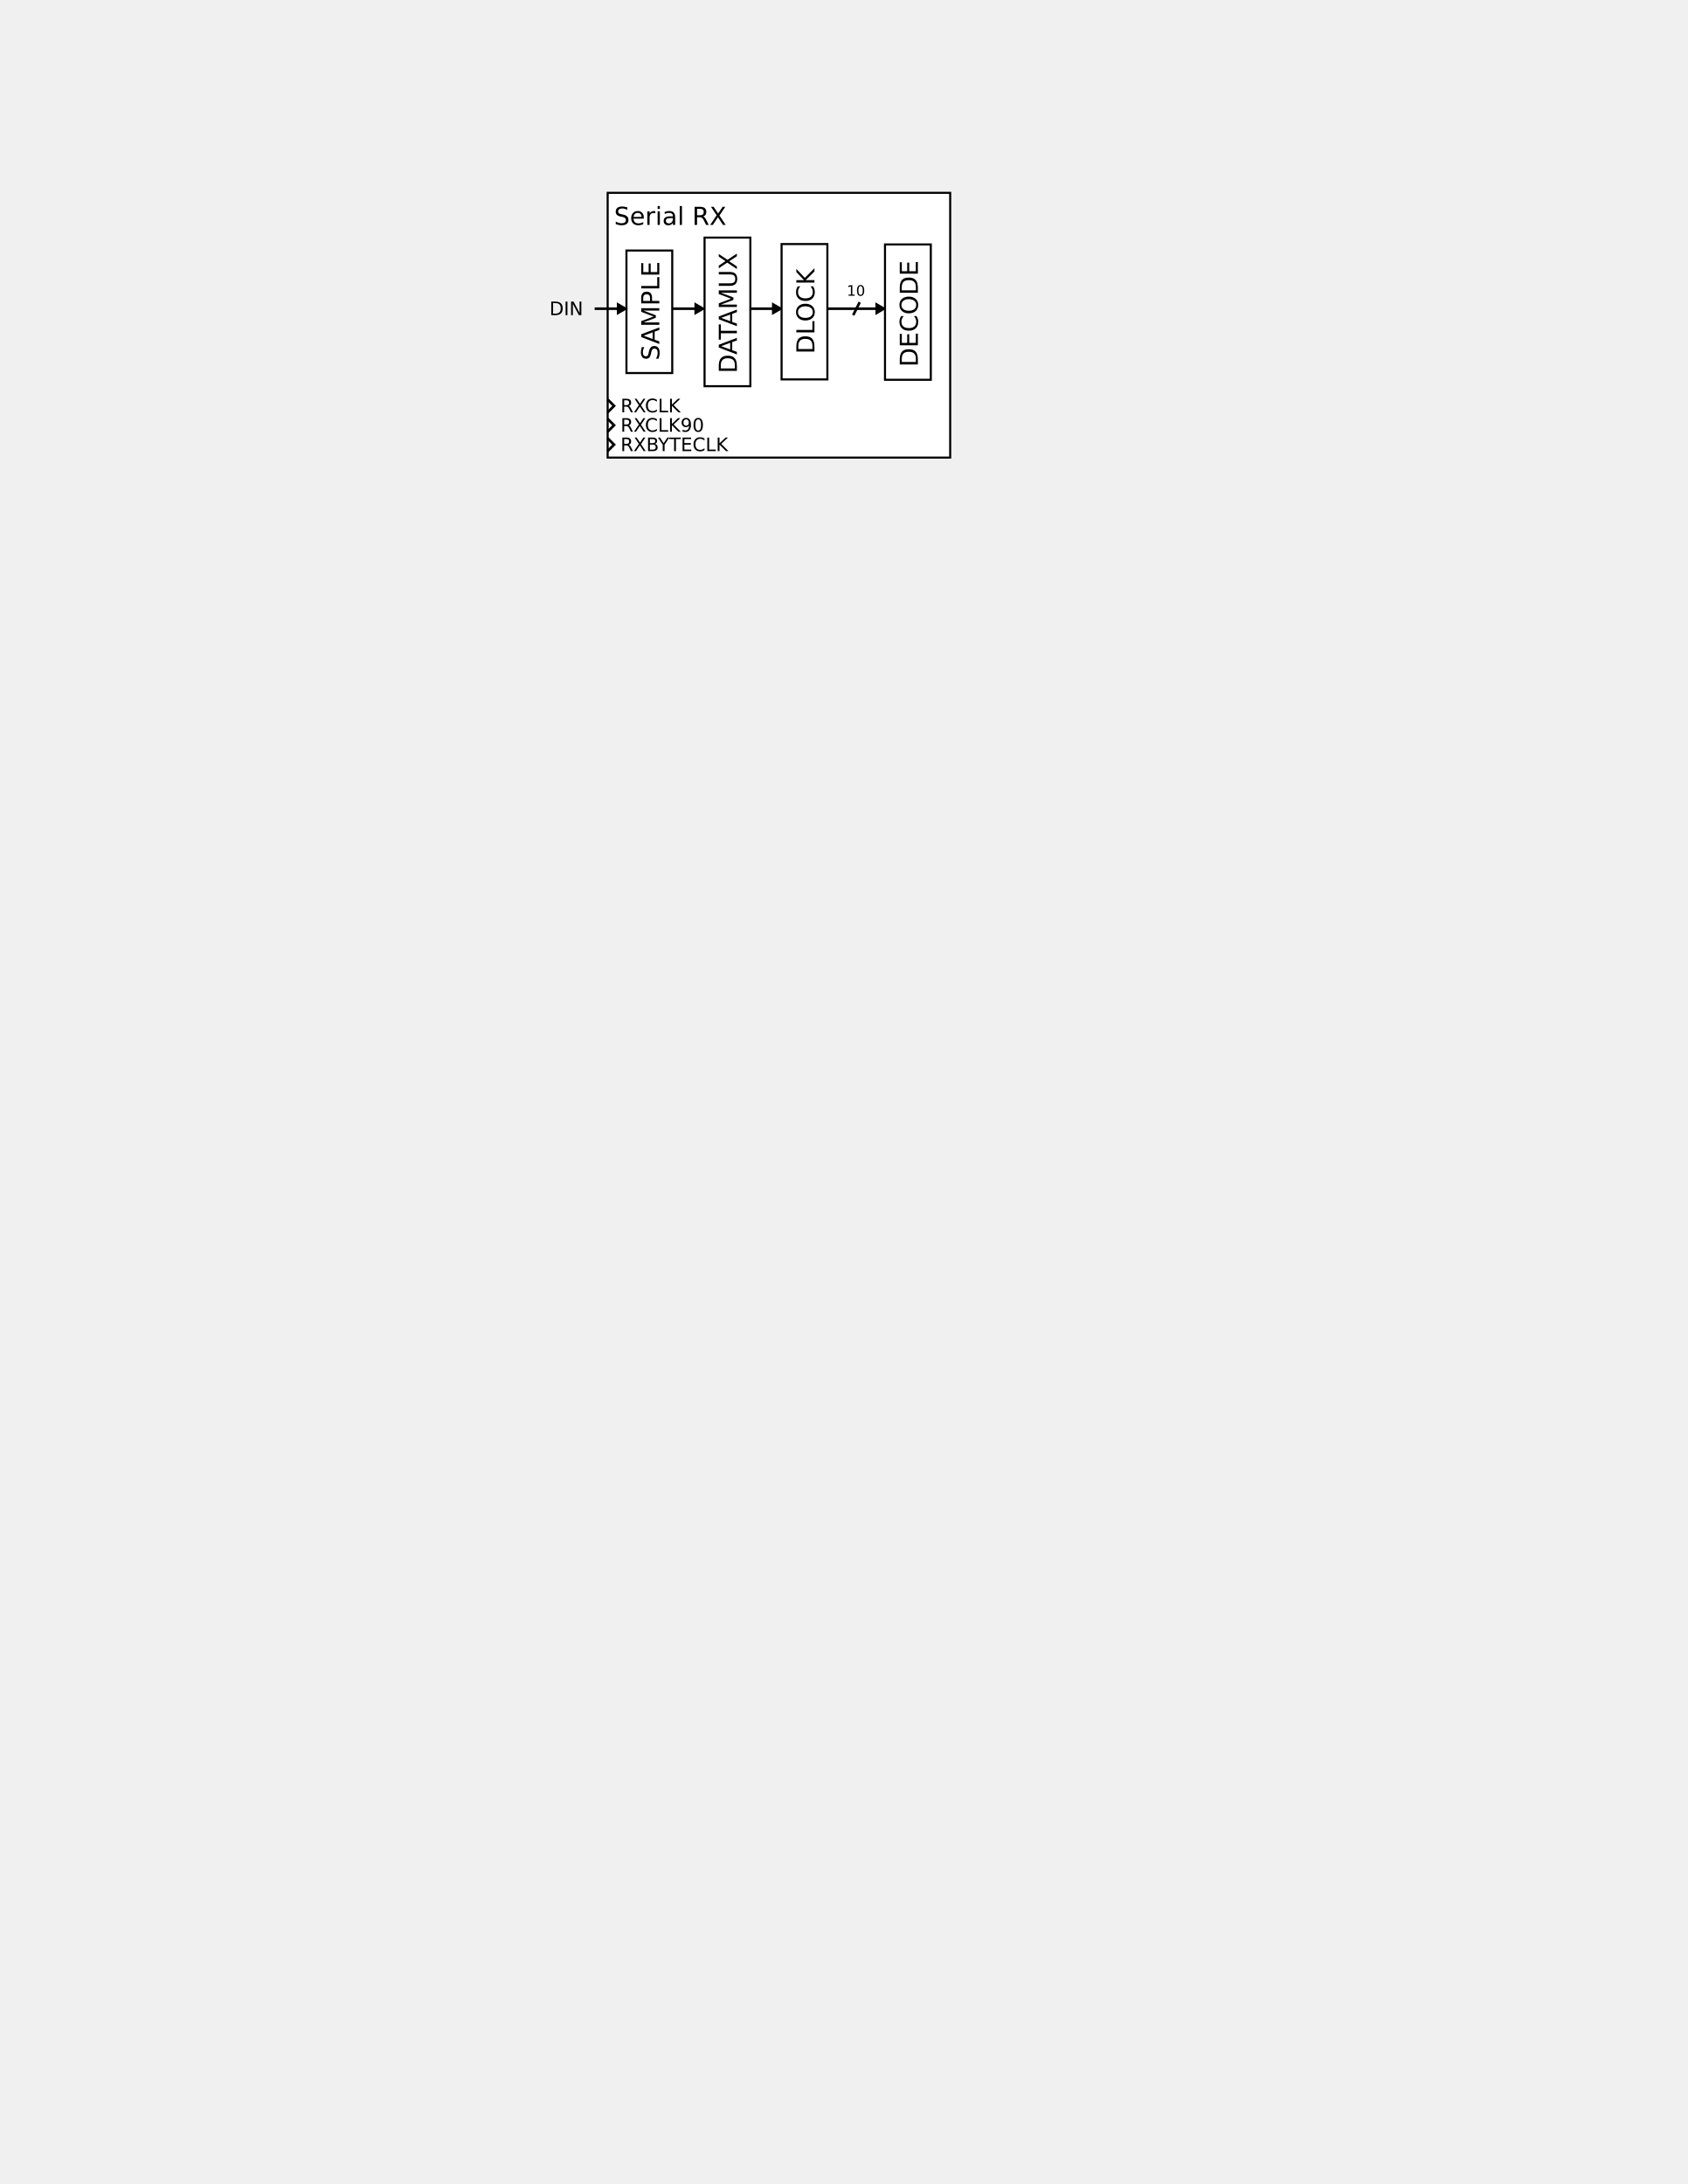
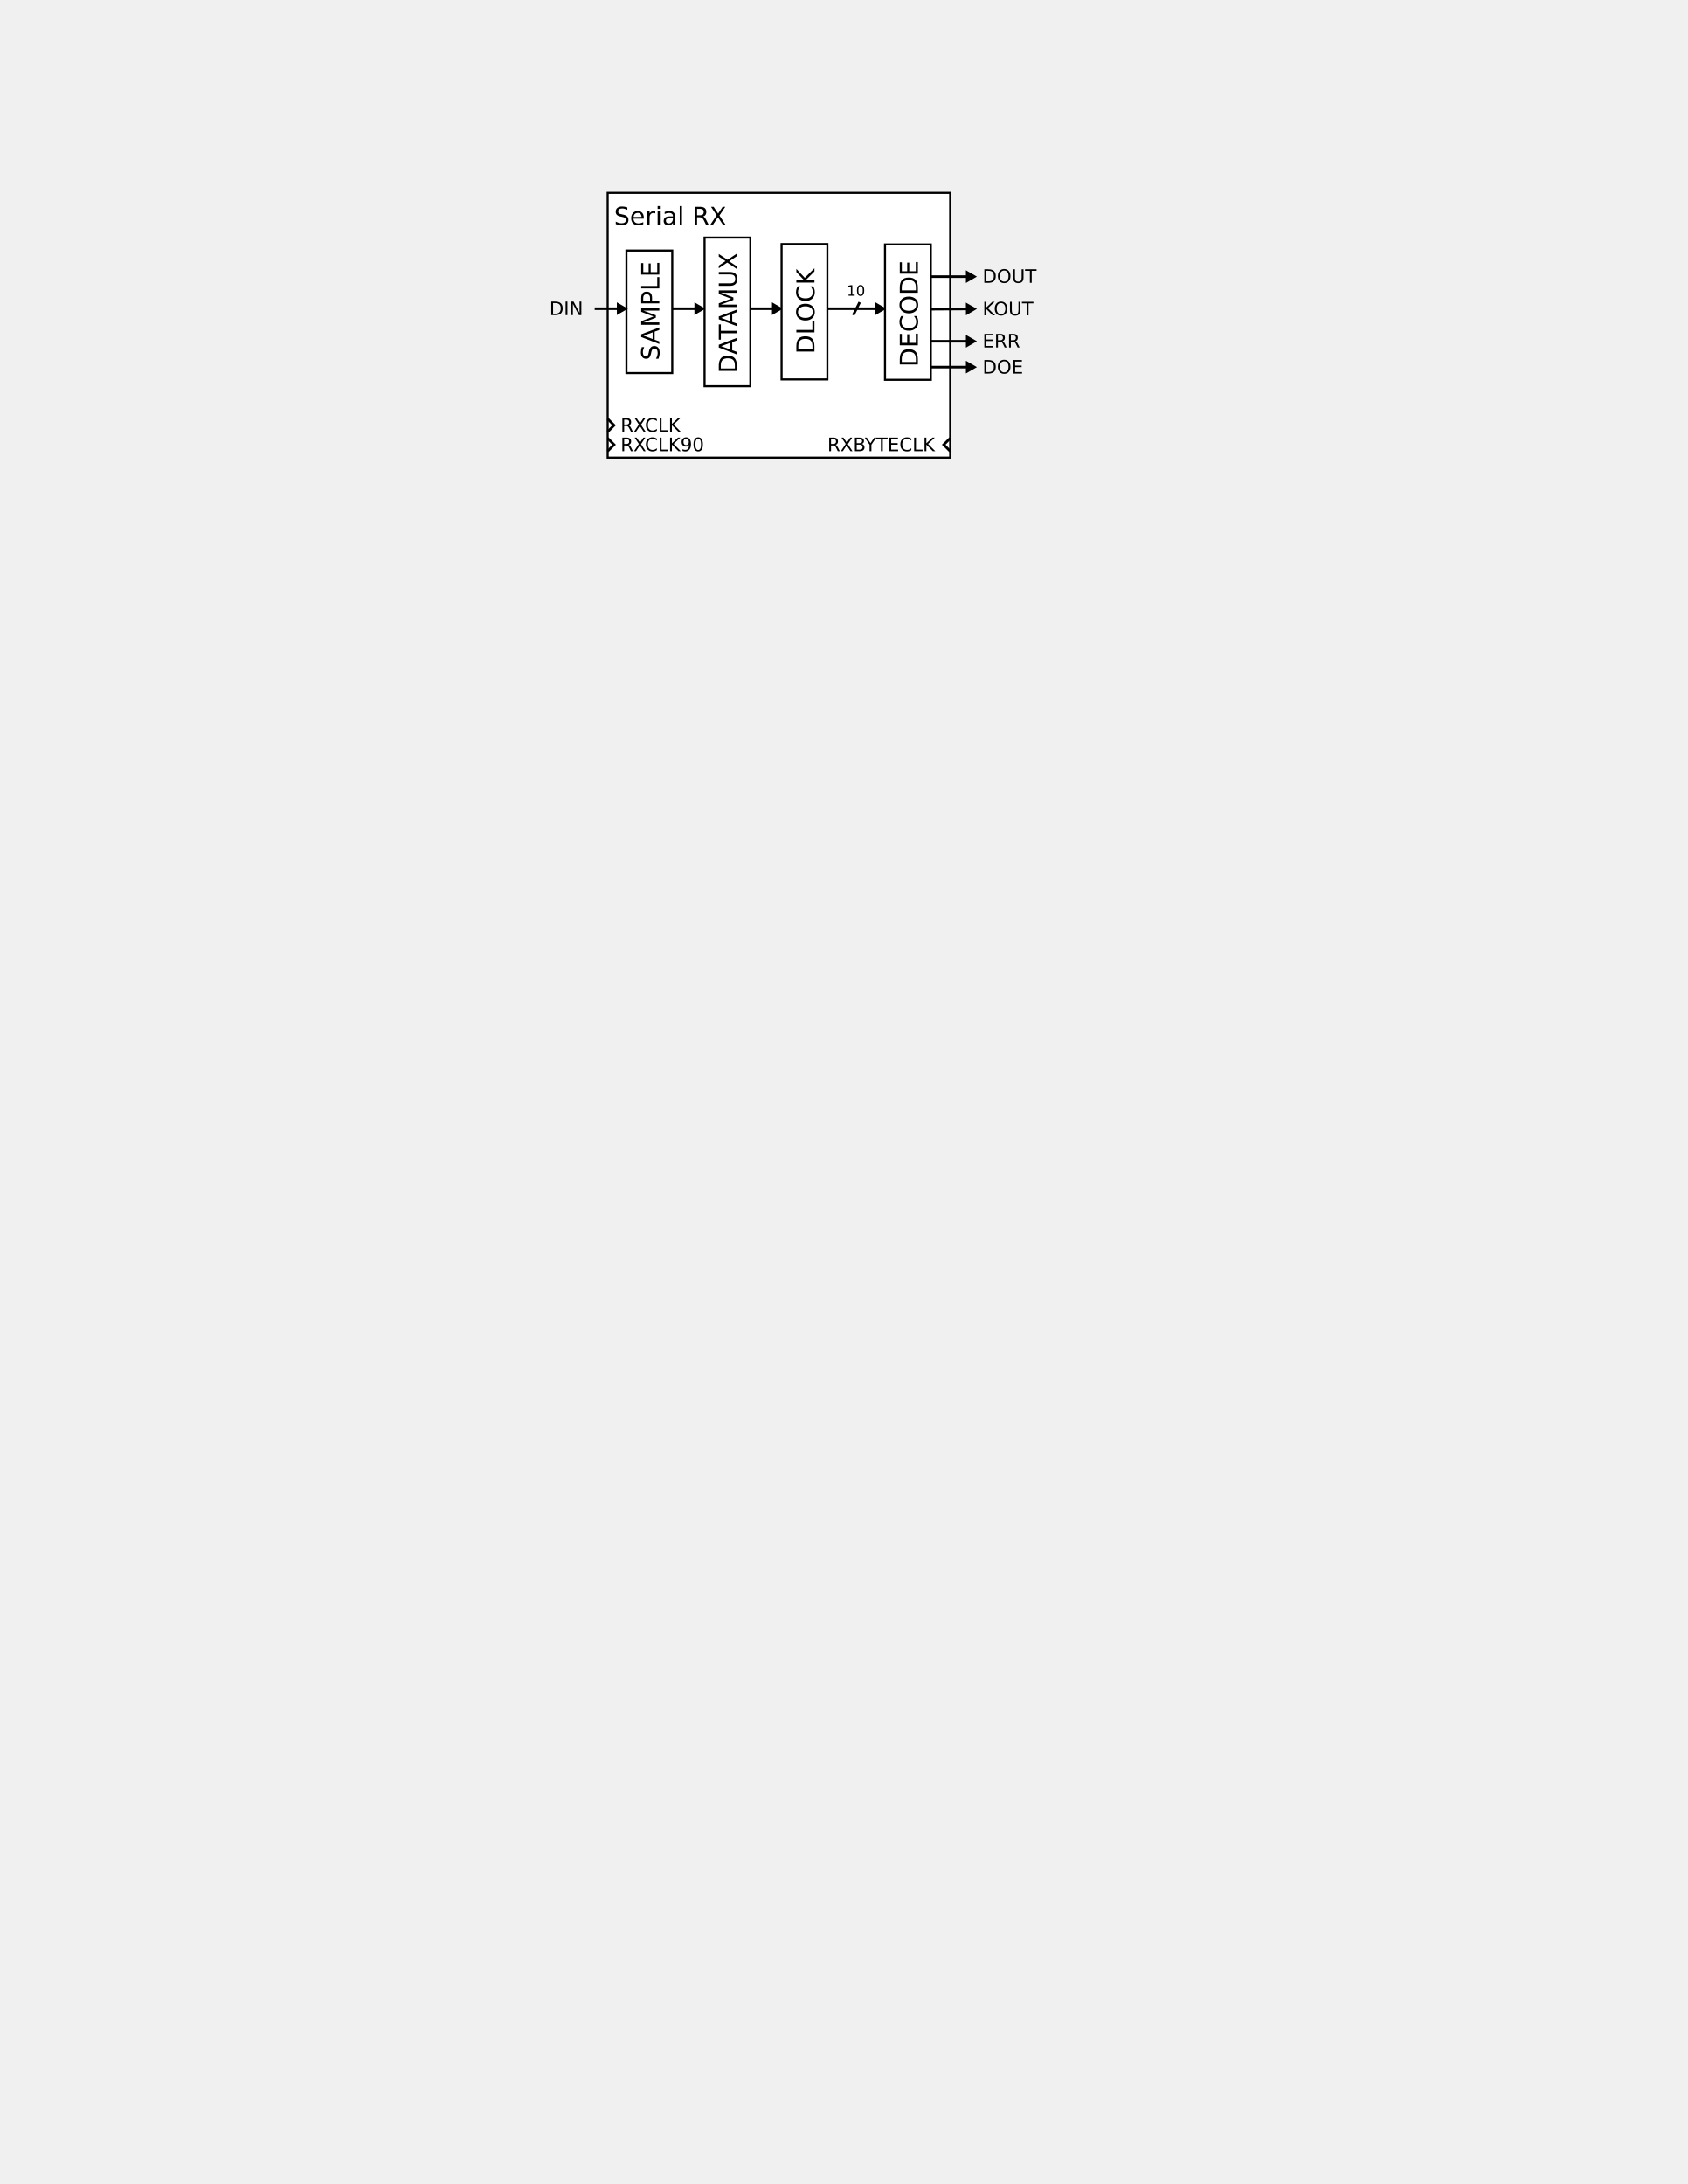
<svg xmlns="http://www.w3.org/2000/svg" id="svg1996" height="792pt" width="612pt">
  <defs id="defs3">
    <marker orient="auto" refY="0.0" refX="0.0" id="TriangleInM" style="overflow:visible;">
      <path id="path1545" d="M 5.77,0.0 L -2.88,5.0 L -2.88,-5.0 L 5.77,0.0 z " style="fill-rule:evenodd;stroke:#000000;stroke-width:1.0pt;marker-start:none;" transform="scale(-0.4)" />
    </marker>
    <marker orient="auto" refY="0.0" refX="0.0" id="TriangleOutM" style="overflow:visible;">
      <path id="path1698" d="M 5.77,0.0 L -2.88,5.0 L -2.88,-5.0 L 5.77,0.0 z " style="fill-rule:evenodd;stroke:#000000;stroke-width:1.0pt;marker-start:none;" transform="scale(0.4)" />
    </marker>
  </defs>
  <g id="layer1">
    <text xml:space="preserve" style="font-size:9px;font-style:normal;font-variant:normal;font-weight:normal;font-stretch:normal;text-align:start;line-height:125%;writing-mode:lr-tb;text-anchor:start;fill:#000000;fill-opacity:1;stroke:none;stroke-width:1px;stroke-linecap:butt;stroke-linejoin:miter;stroke-opacity:1;font-family:Bitstream Vera Sans" x="265.625" y="152.382" id="text2296">
      <tspan id="tspan2298" x="265.625" y="152.382">DIN</tspan>
    </text>
    <rect style="fill:#ffffff;fill-opacity:1;fill-rule:evenodd;stroke:#000000;stroke-width:1;stroke-miterlimit:4;stroke-dasharray:none;stroke-opacity:1" id="rect2411" width="165.596" height="128.011" x="293.779" y="93.239" />
    <rect style="fill:#ffffff;fill-opacity:1;fill-rule:evenodd;stroke:#000000;stroke-width:1;stroke-miterlimit:4;stroke-dasharray:none;stroke-opacity:1" id="rect2300" width="22.139" height="59.243" x="302.861" y="121.132" />
    <text xml:space="preserve" style="font-size:12px;font-style:normal;font-weight:normal;fill:#000000;fill-opacity:1;stroke:none;stroke-width:1px;stroke-linecap:butt;stroke-linejoin:miter;stroke-opacity:1;font-family:Bitstream Vera Sans" x="-174.257" y="318.75" id="text2302" transform="matrix(0,-1,1,0,0,0)">
      <tspan id="tspan2304" x="-174.257" y="318.75">SAMPLE</tspan>
    </text>
    <rect style="fill:#ffffff;fill-opacity:1;fill-rule:evenodd;stroke:#000000;stroke-width:1;stroke-miterlimit:4;stroke-dasharray:none;stroke-opacity:1" id="rect2310" width="22.139" height="71.852" x="340.625" y="114.882" />
    <text xml:space="preserve" style="font-size:12px;font-style:normal;font-weight:normal;fill:#000000;fill-opacity:1;stroke:none;stroke-width:1px;stroke-linecap:butt;stroke-linejoin:miter;stroke-opacity:1;font-family:Bitstream Vera Sans" x="-180.507" y="356.25" id="text2306" transform="matrix(0,-1,1,0,0,0)">
      <tspan id="tspan2308" x="-180.507" y="356.25">DATAMUX</tspan>
    </text>
    <path style="opacity:1;color:#000000;fill:none;fill-opacity:0.75;fill-rule:evenodd;stroke:#000000;stroke-width:1.25;stroke-linecap:butt;stroke-linejoin:miter;marker:none;marker-start:none;marker-mid:none;marker-end:url(#TriangleOutM);stroke-miterlimit:4;stroke-dasharray:none;stroke-dashoffset:0;stroke-opacity:1;visibility:visible;display:inline;overflow:visible" d="M 287.5,149.257 L 300,149.257" id="path2312" />
    <path style="opacity:1;color:#000000;fill:none;fill-opacity:0.75;fill-rule:evenodd;stroke:#000000;stroke-width:1.25;stroke-linecap:butt;stroke-linejoin:miter;marker:none;marker-start:none;marker-mid:none;marker-end:url(#TriangleOutM);stroke-miterlimit:4;stroke-dasharray:none;stroke-dashoffset:0;stroke-opacity:1;visibility:visible;display:inline;overflow:visible" d="M 325,149.257 L 337.5,149.257" id="path2314" />
    <path style="opacity:1;color:#000000;fill:none;fill-opacity:0.75;fill-rule:evenodd;stroke:#000000;stroke-width:1.25;stroke-linecap:butt;stroke-linejoin:miter;marker:none;marker-start:none;marker-mid:none;marker-end:url(#TriangleOutM);stroke-miterlimit:4;stroke-dasharray:none;stroke-dashoffset:0;stroke-opacity:1;visibility:visible;display:inline;overflow:visible" d="M 362.5,149.257 L 375,149.257" id="path2316" />
    <path style="opacity:1;color:#000000;fill:none;fill-opacity:0.75;fill-rule:evenodd;stroke:#000000;stroke-width:1.25;stroke-linecap:butt;stroke-linejoin:miter;marker:none;marker-start:none;marker-mid:none;marker-end:url(#TriangleOutM);stroke-miterlimit:4;stroke-dasharray:none;stroke-dashoffset:0;stroke-opacity:1;visibility:visible;display:inline;overflow:visible" d="M 400,149.257 L 425,149.257" id="path2318" />
    <rect style="fill:#ffffff;fill-opacity:1;fill-rule:evenodd;stroke:#000000;stroke-width:1;stroke-miterlimit:4;stroke-dasharray:none;stroke-opacity:1" id="rect2320" width="22.139" height="65.441" x="377.861" y="118.007" />
    <text xml:space="preserve" style="font-size:12px;font-style:normal;font-weight:normal;fill:#000000;fill-opacity:1;stroke:none;stroke-width:1px;stroke-linecap:butt;stroke-linejoin:miter;stroke-opacity:1;font-family:Bitstream Vera Sans" x="-171.132" y="393.75" id="text2322" transform="matrix(0,-1,1,0,0,0)">
      <tspan id="tspan2324" x="-171.132" y="393.75">DLOCK</tspan>
    </text>
    <rect style="fill:#ffffff;fill-opacity:1;fill-rule:evenodd;stroke:#000000;stroke-width:1;stroke-miterlimit:4;stroke-dasharray:none;stroke-opacity:1" id="rect2330" width="22.139" height="65.441" x="427.861" y="118.191" />
    <text xml:space="preserve" style="font-size:12px;font-style:normal;font-weight:normal;fill:#000000;fill-opacity:1;stroke:none;stroke-width:1px;stroke-linecap:butt;stroke-linejoin:miter;stroke-opacity:1;font-family:Bitstream Vera Sans" x="-177.382" y="443.75" id="text2332" transform="matrix(0,-1,1,0,0,0)">
      <tspan id="tspan2334" x="-177.382" y="443.75">DECODE</tspan>
    </text>
    <path style="opacity:1;color:#000000;fill:none;fill-opacity:0.75;fill-rule:evenodd;stroke:#000000;stroke-width:1.25;stroke-linecap:butt;stroke-linejoin:miter;marker:none;marker-start:none;marker-mid:none;marker-end:none;stroke-miterlimit:4;stroke-dasharray:none;stroke-dashoffset:0;stroke-opacity:1;visibility:visible;display:inline;overflow:visible" d="M 415.625,146.132 L 412.5,152.382" id="path2336" />
    <text xml:space="preserve" style="font-size:7px;font-style:normal;font-variant:normal;font-weight:normal;font-stretch:normal;text-align:start;line-height:125%;writing-mode:lr-tb;text-anchor:start;fill:#000000;fill-opacity:1;stroke:none;stroke-width:1px;stroke-linecap:butt;stroke-linejoin:miter;stroke-opacity:1;font-family:Bitstream Vera Sans" x="409.375" y="143.007" id="text2338">
      <tspan id="tspan2340" x="409.375" y="143.007">10</tspan>
    </text>
    <text xml:space="preserve" style="font-size:12px;font-style:normal;font-weight:normal;fill:#000000;fill-opacity:1;stroke:none;stroke-width:1px;stroke-linecap:butt;stroke-linejoin:miter;stroke-opacity:1;font-family:Bitstream Vera Sans" x="296.875" y="108.75" id="text2514">
      <tspan x="296.875" y="108.75" id="tspan2518">Serial RX</tspan>
    </text>
-     <path style="opacity:1;color:#000000;fill:none;fill-opacity:0.75;fill-rule:evenodd;stroke:#000000;stroke-width:1.25;stroke-linecap:butt;stroke-linejoin:miter;marker:none;marker-start:none;marker-mid:none;marker-end:none;stroke-miterlimit:4;stroke-dasharray:none;stroke-dashoffset:0;stroke-opacity:1;visibility:visible;display:inline;overflow:visible" d="M 293.75,193.125 L 296.875,196.25 L 293.75,199.375" id="path2522" />
-     <text xml:space="preserve" style="font-size:9px;font-style:normal;font-variant:normal;font-weight:normal;font-stretch:normal;text-align:start;line-height:125%;writing-mode:lr-tb;text-anchor:start;fill:#000000;fill-opacity:1;stroke:none;stroke-width:1px;stroke-linecap:butt;stroke-linejoin:miter;stroke-opacity:1;font-family:Bitstream Vera Sans" x="300" y="199.375" id="text2524">
-       <tspan id="tspan2526" x="300" y="199.375">RXCLK</tspan>
+     <path style="opacity:1;color:#000000;fill:none;fill-opacity:0.75;fill-rule:evenodd;stroke:#000000;stroke-width:1.25;stroke-linecap:butt;stroke-linejoin:miter;marker:none;marker-start:none;marker-mid:none;marker-end:none;stroke-miterlimit:4;stroke-dasharray:none;stroke-dashoffset:0;stroke-opacity:1;visibility:visible;display:inline;overflow:visible" d="M 293.75,202.5 L 296.875,205.625 L 293.75,208.75" id="path2522" />
+     <text xml:space="preserve" style="font-size:9px;font-style:normal;font-variant:normal;font-weight:normal;font-stretch:normal;text-align:start;line-height:125%;writing-mode:lr-tb;text-anchor:start;fill:#000000;fill-opacity:1;stroke:none;stroke-width:1px;stroke-linecap:butt;stroke-linejoin:miter;stroke-opacity:1;font-family:Bitstream Vera Sans" x="300" y="208.75" id="text2524">
+       <tspan id="tspan2526" x="300" y="208.75">RXCLK</tspan>
    </text>
-     <path style="opacity:1;color:#000000;fill:none;fill-opacity:0.75;fill-rule:evenodd;stroke:#000000;stroke-width:1.25;stroke-linecap:butt;stroke-linejoin:miter;marker:none;marker-start:none;marker-mid:none;marker-end:none;stroke-miterlimit:4;stroke-dasharray:none;stroke-dashoffset:0;stroke-opacity:1;visibility:visible;display:inline;overflow:visible" d="M 293.75,202.5 L 296.875,205.625 L 293.75,208.75" id="path2528" />
-     <text xml:space="preserve" style="font-size:9px;font-style:normal;font-variant:normal;font-weight:normal;font-stretch:normal;text-align:start;line-height:125%;writing-mode:lr-tb;text-anchor:start;fill:#000000;fill-opacity:1;stroke:none;stroke-width:1px;stroke-linecap:butt;stroke-linejoin:miter;stroke-opacity:1;font-family:Bitstream Vera Sans" x="300" y="208.75" id="text2530">
-       <tspan id="tspan2532" x="300" y="208.75">RXCLK90</tspan>
+     <path style="opacity:1;color:#000000;fill:none;fill-opacity:0.75;fill-rule:evenodd;stroke:#000000;stroke-width:1.25;stroke-linecap:butt;stroke-linejoin:miter;marker:none;marker-start:none;marker-mid:none;marker-end:none;stroke-miterlimit:4;stroke-dasharray:none;stroke-dashoffset:0;stroke-opacity:1;visibility:visible;display:inline;overflow:visible" d="M 293.75,211.875 L 296.875,215 L 293.75,218.125" id="path2528" />
+     <text xml:space="preserve" style="font-size:9px;font-style:normal;font-variant:normal;font-weight:normal;font-stretch:normal;text-align:start;line-height:125%;writing-mode:lr-tb;text-anchor:start;fill:#000000;fill-opacity:1;stroke:none;stroke-width:1px;stroke-linecap:butt;stroke-linejoin:miter;stroke-opacity:1;font-family:Bitstream Vera Sans" x="300" y="218.125" id="text2530">
+       <tspan id="tspan2532" x="300" y="218.125">RXCLK90</tspan>
    </text>
-     <path style="opacity:1;color:#000000;fill:none;fill-opacity:0.75;fill-rule:evenodd;stroke:#000000;stroke-width:1.25;stroke-linecap:butt;stroke-linejoin:miter;marker:none;marker-start:none;marker-mid:none;marker-end:none;stroke-miterlimit:4;stroke-dasharray:none;stroke-dashoffset:0;stroke-opacity:1;visibility:visible;display:inline;overflow:visible" d="M 293.75,211.875 L 296.875,215 L 293.75,218.125" id="path2534" />
-     <text xml:space="preserve" style="font-size:9px;font-style:normal;font-variant:normal;font-weight:normal;font-stretch:normal;text-align:start;line-height:125%;writing-mode:lr-tb;text-anchor:start;fill:#000000;fill-opacity:1;stroke:none;stroke-width:1px;stroke-linecap:butt;stroke-linejoin:miter;stroke-opacity:1;font-family:Bitstream Vera Sans" x="300" y="218.125" id="text2536">
-       <tspan id="tspan2538" x="300" y="218.125">RXBYTECLK</tspan>
+     <path style="opacity:1;color:#000000;fill:none;fill-opacity:0.75;fill-rule:evenodd;stroke:#000000;stroke-width:1.25;stroke-linecap:butt;stroke-linejoin:miter;marker:none;marker-start:none;marker-mid:none;marker-end:none;stroke-miterlimit:4;stroke-dasharray:none;stroke-dashoffset:0;stroke-opacity:1;visibility:visible;display:inline;overflow:visible" d="M 459.375,211.875 L 456.25,215 L 459.375,218.125" id="path2534" />
+     <text xml:space="preserve" style="font-size:9px;font-style:normal;font-variant:normal;font-weight:normal;font-stretch:normal;text-align:start;line-height:125%;writing-mode:lr-tb;text-anchor:start;fill:#000000;fill-opacity:1;stroke:none;stroke-width:1px;stroke-linecap:butt;stroke-linejoin:miter;stroke-opacity:1;font-family:Bitstream Vera Sans" x="400" y="218.125" id="text2536">
+       <tspan id="tspan2538" x="400" y="218.125">RXBYTECLK</tspan>
+     </text>
+     <path style="opacity:1;color:#000000;fill:none;fill-opacity:0.75;fill-rule:evenodd;stroke:#000000;stroke-width:1.25;stroke-linecap:butt;stroke-linejoin:miter;marker:none;marker-start:none;marker-mid:none;marker-end:url(#TriangleOutM);stroke-miterlimit:4;stroke-dasharray:none;stroke-dashoffset:0;stroke-opacity:1;visibility:visible;display:inline;overflow:visible" d="M 450,133.75 L 468.75,133.75" id="path1341" />
+     <text xml:space="preserve" style="font-size:9px;font-style:normal;font-variant:normal;font-weight:normal;font-stretch:normal;text-align:start;line-height:125%;writing-mode:lr-tb;text-anchor:start;fill:#000000;fill-opacity:1;stroke:none;stroke-width:1px;stroke-linecap:butt;stroke-linejoin:miter;stroke-opacity:1;font-family:Bitstream Vera Sans" x="475" y="136.757" id="text1343">
+       <tspan id="tspan1345" x="475" y="136.757">DOUT</tspan>
+     </text>
+     <path style="opacity:1;color:#000000;fill:none;fill-opacity:0.75;fill-rule:evenodd;stroke:#000000;stroke-width:1.25;stroke-linecap:butt;stroke-linejoin:miter;marker:none;marker-start:none;marker-mid:none;marker-end:url(#TriangleOutM);stroke-miterlimit:4;stroke-dasharray:none;stroke-dashoffset:0;stroke-opacity:1;visibility:visible;display:inline;overflow:visible" d="M 450,149.493 L 468.75,149.375" id="path1347" />
+     <text xml:space="preserve" style="font-size:9px;font-style:normal;font-variant:normal;font-weight:normal;font-stretch:normal;text-align:start;line-height:125%;writing-mode:lr-tb;text-anchor:start;fill:#000000;fill-opacity:1;stroke:none;stroke-width:1px;stroke-linecap:butt;stroke-linejoin:miter;stroke-opacity:1;font-family:Bitstream Vera Sans" x="475" y="152.5" id="text1349">
+       <tspan id="tspan1351" x="475" y="152.5">KOUT</tspan>
+     </text>
+     <path style="opacity:1;color:#000000;fill:none;fill-opacity:0.75;fill-rule:evenodd;stroke:#000000;stroke-width:1.25;stroke-linecap:butt;stroke-linejoin:miter;marker:none;marker-start:none;marker-mid:none;marker-end:url(#TriangleOutM);stroke-miterlimit:4;stroke-dasharray:none;stroke-dashoffset:0;stroke-opacity:1;visibility:visible;display:inline;overflow:visible" d="M 450,165 L 468.75,165" id="path1353" />
+     <text xml:space="preserve" style="font-size:9px;font-style:normal;font-variant:normal;font-weight:normal;font-stretch:normal;text-align:start;line-height:125%;writing-mode:lr-tb;text-anchor:start;fill:#000000;fill-opacity:1;stroke:none;stroke-width:1px;stroke-linecap:butt;stroke-linejoin:miter;stroke-opacity:1;font-family:Bitstream Vera Sans" x="475" y="168.007" id="text1355">
+       <tspan id="tspan1357" x="475" y="168.007">ERR</tspan>
+     </text>
+     <path style="opacity:1;color:#000000;fill:none;fill-opacity:0.75;fill-rule:evenodd;stroke:#000000;stroke-width:1.25;stroke-linecap:butt;stroke-linejoin:miter;marker:none;marker-start:none;marker-mid:none;marker-end:url(#TriangleOutM);stroke-miterlimit:4;stroke-dasharray:none;stroke-dashoffset:0;stroke-opacity:1;visibility:visible;display:inline;overflow:visible" d="M 450,177.5 L 468.75,177.5" id="path1359" />
+     <text xml:space="preserve" style="font-size:9px;font-style:normal;font-variant:normal;font-weight:normal;font-stretch:normal;text-align:start;line-height:125%;writing-mode:lr-tb;text-anchor:start;fill:#000000;fill-opacity:1;stroke:none;stroke-width:1px;stroke-linecap:butt;stroke-linejoin:miter;stroke-opacity:1;font-family:Bitstream Vera Sans" x="475" y="180.625" id="text1361">
+       <tspan id="tspan1363" x="475" y="180.625">DOE</tspan>
    </text>
  </g>
</svg>
